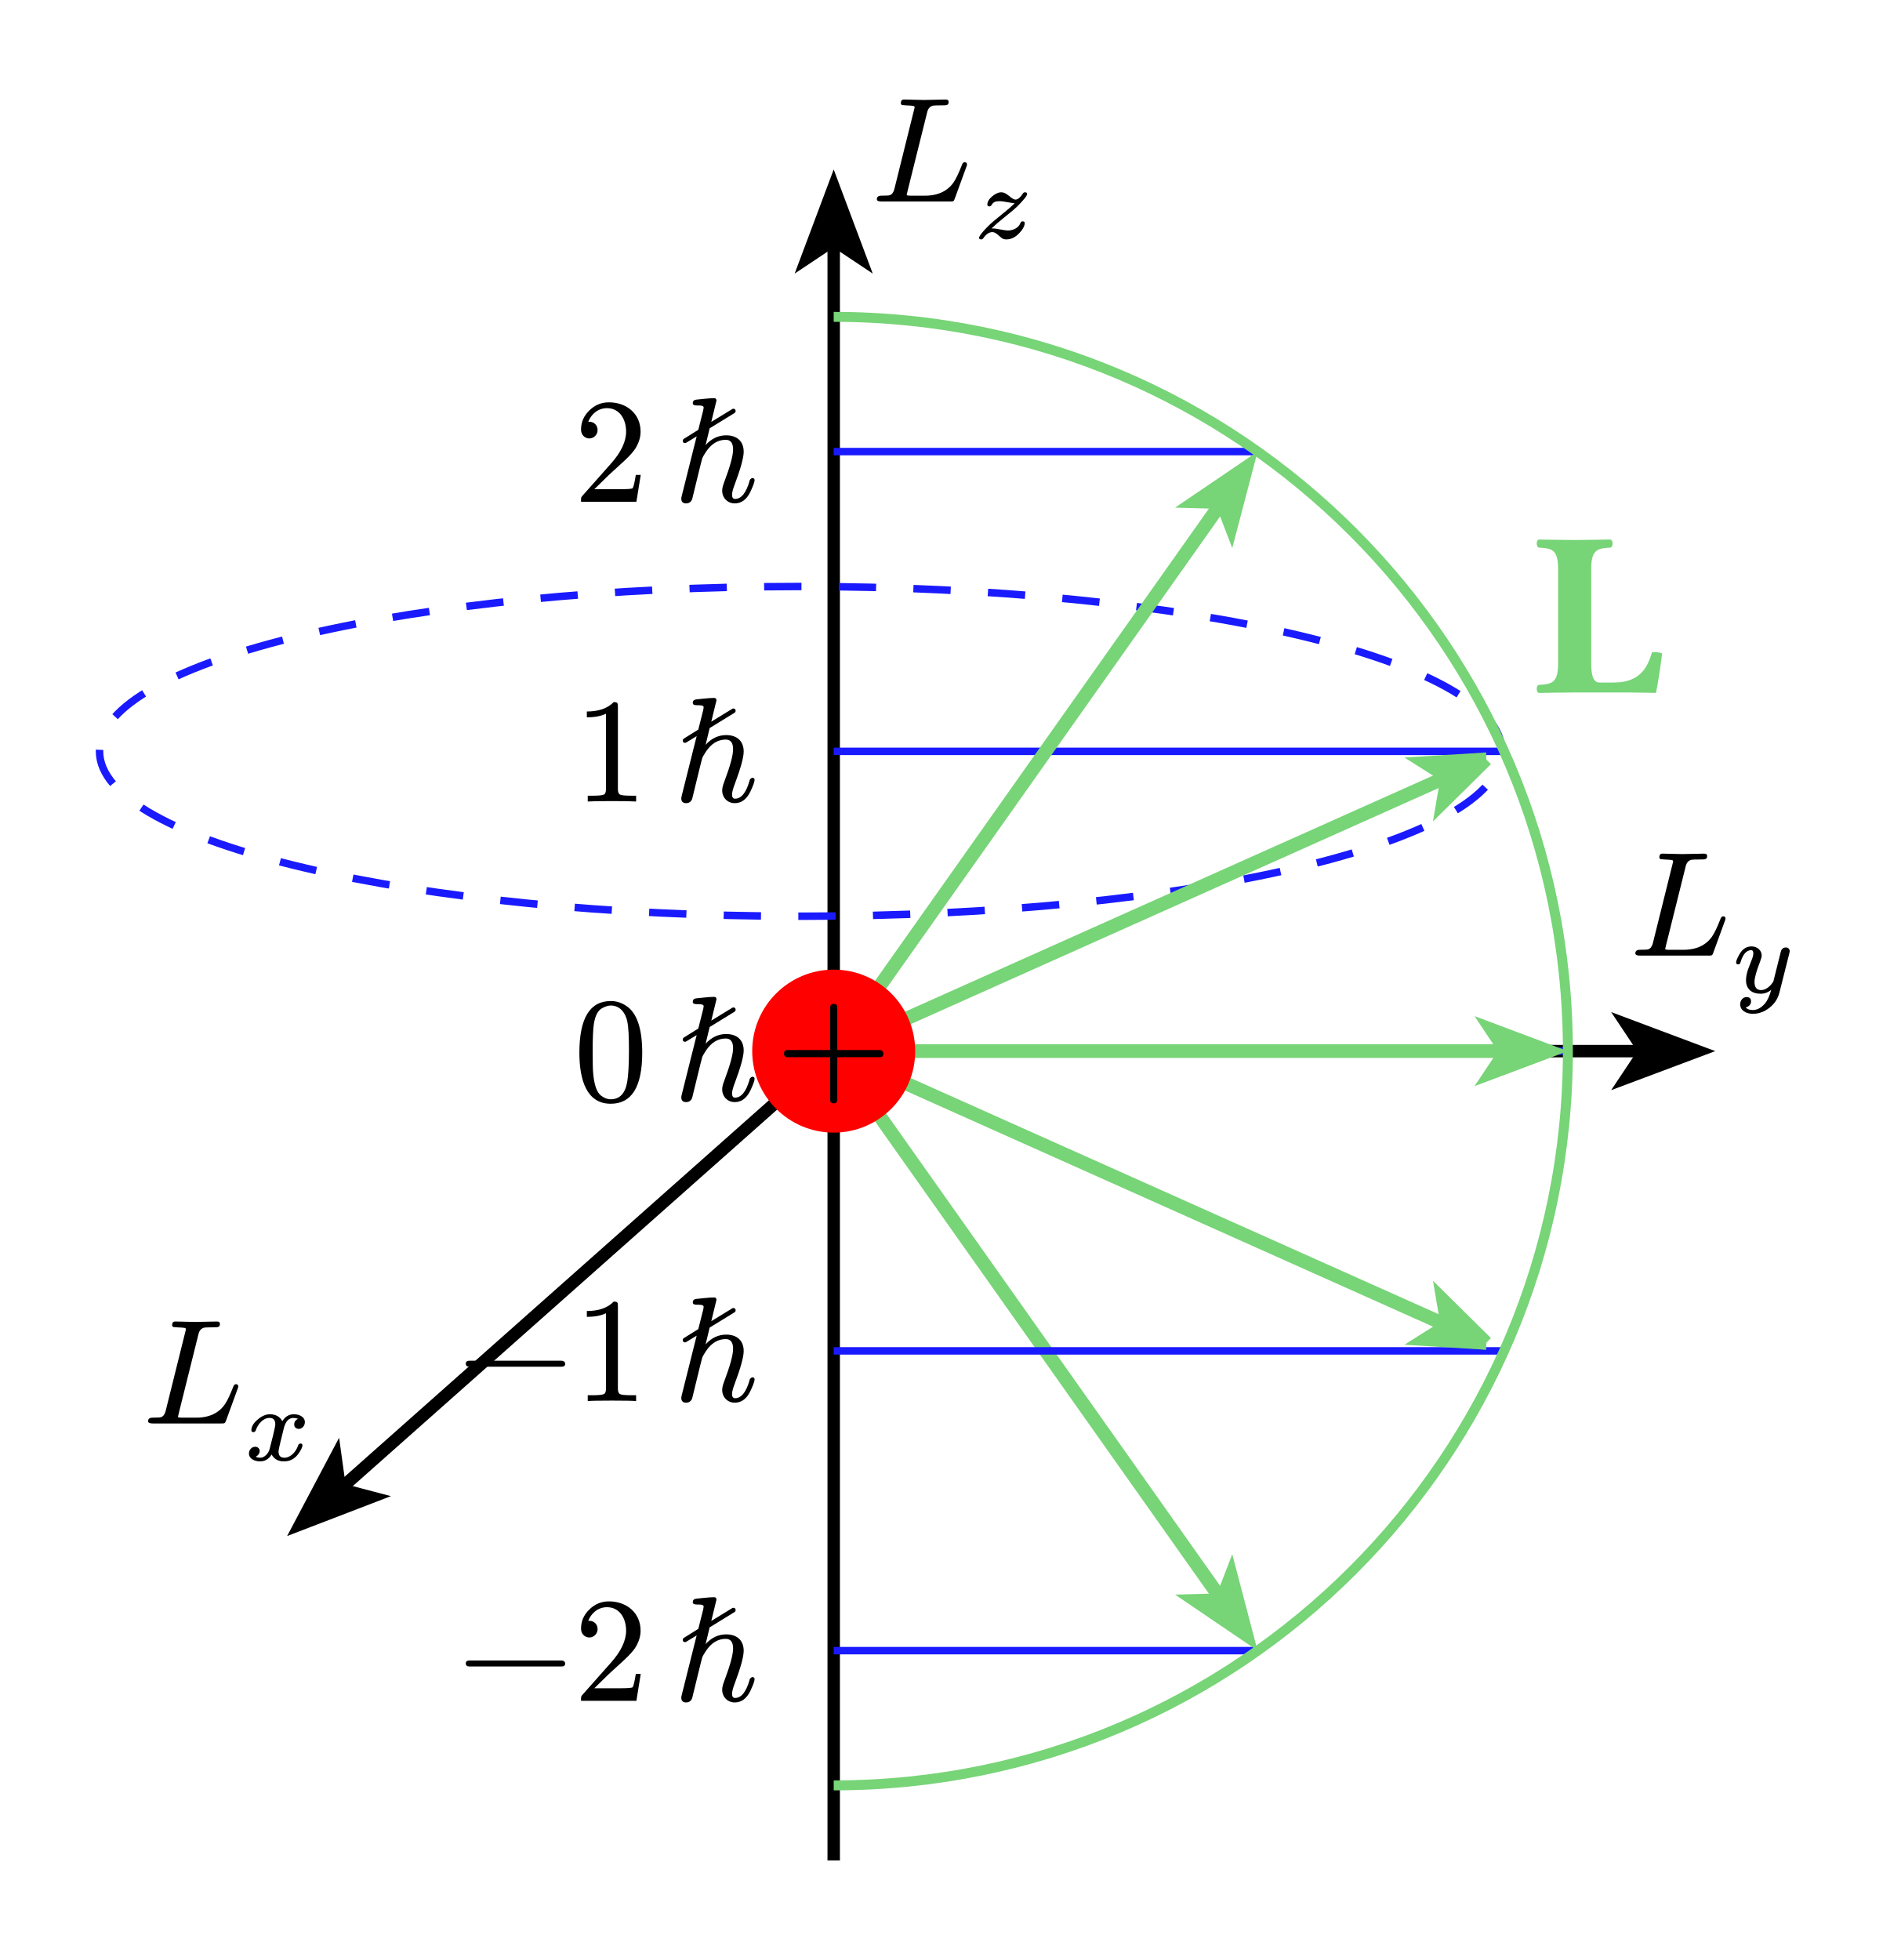
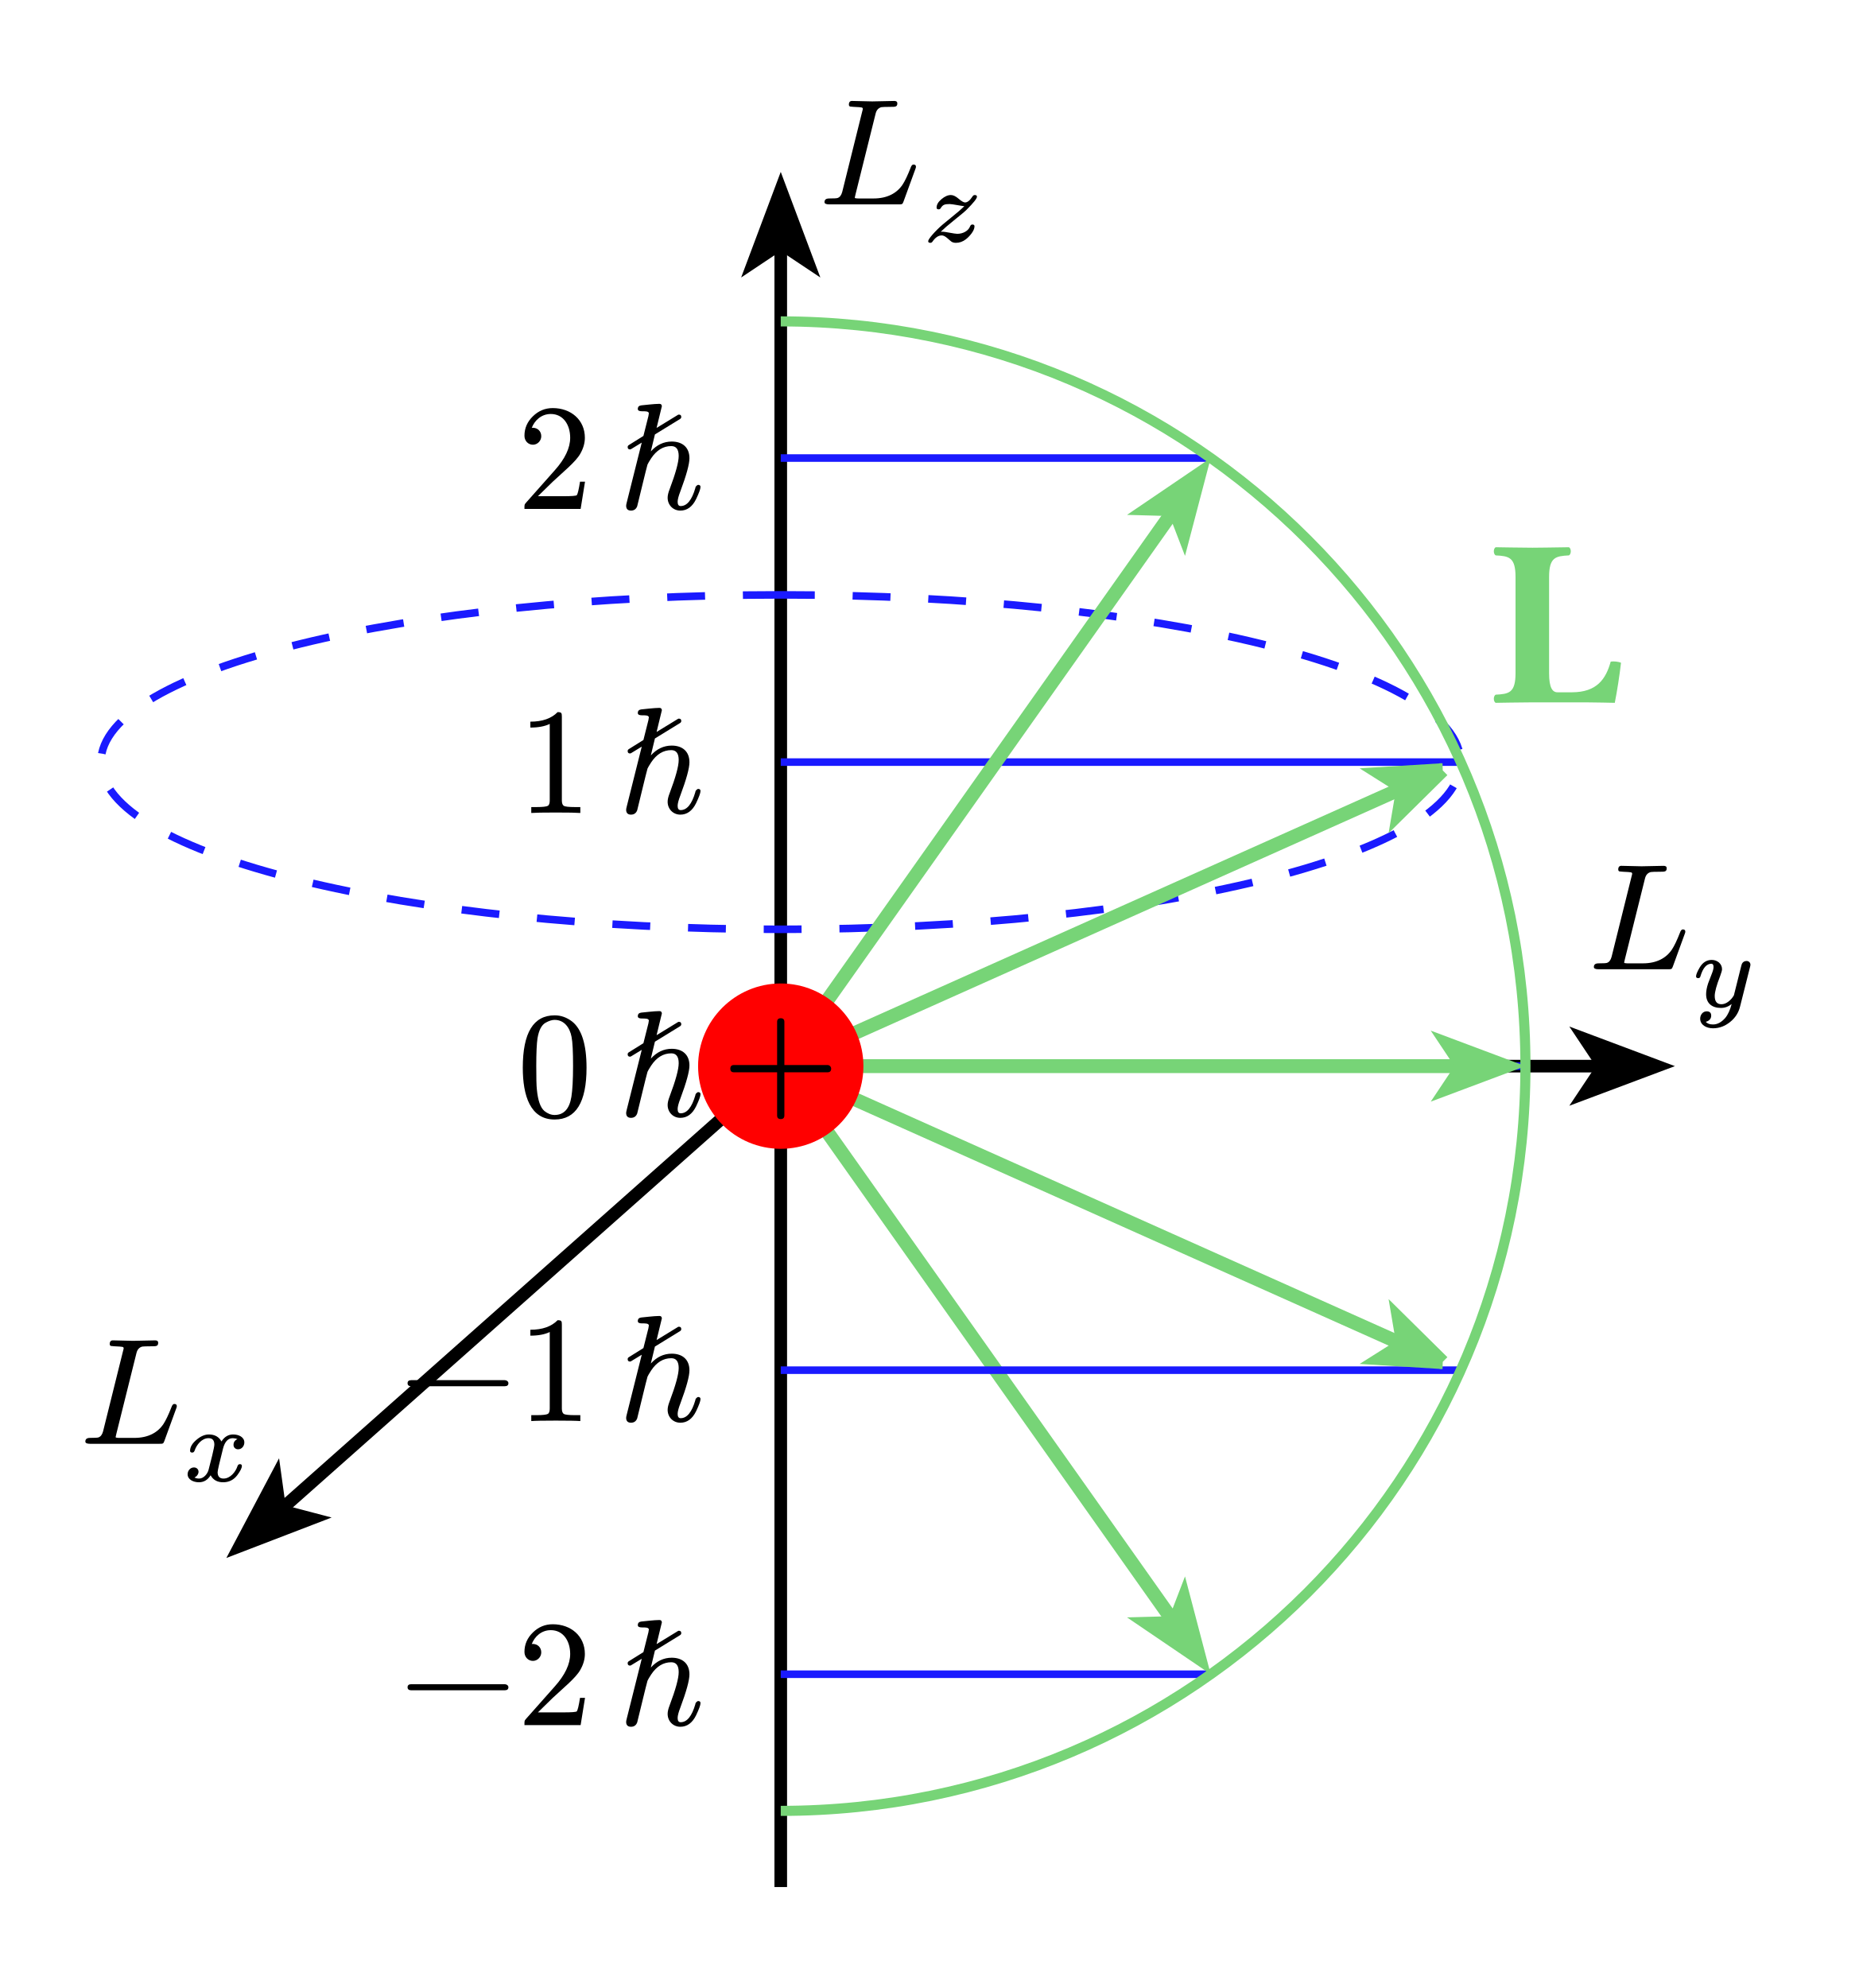
- <svg xmlns="http://www.w3.org/2000/svg" xmlns:xlink="http://www.w3.org/1999/xlink" viewBox="0 0 152.777 157.543" width="152.777pt" height="157.543pt">
+ <svg xmlns="http://www.w3.org/2000/svg" xmlns:xlink="http://www.w3.org/1999/xlink" viewBox="0 0 147.635 157.543" width="147.635pt" height="157.543pt">
  <g transform="translate(8 8)">
-     <path fill="none" stroke="#000000" stroke-width="1" stroke-linecap="butt" stroke-linejoin="miter" stroke-miterlimit="4" transform="translate(59.0192 11.29797)" d="M 0 0m 0 130.245v -130.245" />
-     <path fill="#000000" fill-rule="nonzero" stroke="#000000" stroke-width="1" stroke-linecap="butt" stroke-linejoin="miter" stroke-miterlimit="4" stroke-dashoffset="0" stroke-dasharray="" transform="translate(56.89322 7.046001)" d="M 0 0m 2.126 0l -2.126 5.669l 2.126 -1.417l 2.126 1.417l -2.126 -5.669Z " />
-     <path fill="none" stroke="#000000" stroke-width="1" stroke-linecap="butt" stroke-linejoin="miter" stroke-miterlimit="4" transform="translate(59.0192 76.48814)" d="M 0 0m 0 0h 65.19" />
-     <path fill="#000000" fill-rule="nonzero" stroke="#000000" stroke-width="1" stroke-linecap="butt" stroke-linejoin="miter" stroke-miterlimit="4" stroke-dashoffset="0" stroke-dasharray="" transform="translate(122.7921 74.36216)" d="M 0 0m 5.669 2.126l -5.669 -2.126l 1.417 2.126l -1.417 2.126l 5.669 -2.126Z " />
-     <path fill="none" stroke="#000000" stroke-width="1" stroke-linecap="butt" stroke-linejoin="miter" stroke-miterlimit="4" transform="translate(19.32824 76.48814)" d="M 0 0m 39.691 0l -39.691 35.21" />
-     <path fill="#000000" fill-rule="nonzero" stroke="#000000" stroke-width="1" stroke-linecap="butt" stroke-linejoin="miter" stroke-miterlimit="4" stroke-dashoffset="0" stroke-dasharray="" transform="translate(16.14745 109.1669)" d="M 0 0m 0 5.353l 5.652 -2.172l -2.471 -0.65l -0.351 -2.531l -2.83 5.353Z " />
-     <path fill="none" transform="translate(59.0192)" d="M 0 0m 0 0h 16.456v 11.244h -16.456v -11.244Z " />
-     <g transform="translate(59.0192 -9.4e-8)">
+     <path fill="none" stroke="#000000" stroke-width="1" stroke-linecap="butt" stroke-linejoin="miter" stroke-miterlimit="4" transform="translate(53.87691 11.29797)" d="M 0 0m 0 130.245v -130.245" />
+     <path fill="#000000" fill-rule="nonzero" stroke="#000000" stroke-width="1" stroke-linecap="butt" stroke-linejoin="miter" stroke-miterlimit="4" stroke-dashoffset="0" stroke-dasharray="" transform="translate(51.75093 7.046001)" d="M 0 0m 2.126 0l -2.126 5.669l 2.126 -1.417l 2.126 1.417l -2.126 -5.669Z " />
+     <path fill="none" transform="translate(53.87691)" d="M 0 0m 0 0h 16.456v 11.244h -16.456v -11.244Z " />
+     <g transform="translate(53.87691 -9.4e-8)">
      <g transform="matrix(1 0 0 -1 3 8.196)">
        <use xlink:href="#gBB4589318DB64A89C7E56B192D2C4F53" x="0" y="0" fill="#000000" fill-rule="nonzero" />
      </g>
      <g transform="matrix(1 0 0 -1 11.172 11.16)">
        <use xlink:href="#gA2E47EE3AAF590CBEE3251B87FB41EBF" x="0" y="0" fill="#000000" fill-rule="nonzero" />
      </g>
    </g>
-     <path fill="none" transform="translate(122.9937 60.61454)" d="M 0 0m 0 0h 13.783v 15.874h -13.783v -15.874Z " />
-     <g transform="translate(122.9937 60.61454)">
+     <path fill="none" stroke="#000000" stroke-width="1" stroke-linecap="butt" stroke-linejoin="miter" stroke-miterlimit="4" transform="translate(53.87691 76.48814)" d="M 0 0m 0 0h 65.19" />
+     <path fill="#000000" fill-rule="nonzero" stroke="#000000" stroke-width="1" stroke-linecap="butt" stroke-linejoin="miter" stroke-miterlimit="4" stroke-dashoffset="0" stroke-dasharray="" transform="translate(117.6498 74.36216)" d="M 0 0m 5.669 2.126l -5.669 -2.126l 1.417 2.126l -1.417 2.126l 5.669 -2.126Z " />
+     <path fill="none" transform="translate(117.8515 60.61454)" d="M 0 0m 0 0h 13.783v 15.874h -13.783v -15.874Z " />
+     <g transform="translate(117.8515 60.61454)">
      <g transform="matrix(1 0 0 -1 0 8.196)">
        <use xlink:href="#gBB4589318DB64A89C7E56B192D2C4F53" x="0" y="0" fill="#000000" fill-rule="nonzero" />
      </g>
      <g transform="matrix(1 0 0 -1 8.172 11.16)">
        <use xlink:href="#gD31674699AC4E0A2C4D1932FEA74A98E" x="0" y="0" fill="#000000" fill-rule="nonzero" />
      </g>
    </g>
-     <path fill="none" transform="translate(12.43859 98.22052)" d="M 0 0m 0 0h 5.287v 17.244h -5.287v -17.244Z " />
-     <g transform="translate(12.43859 98.22052)">
+     <path fill="none" stroke="#000000" stroke-width="1" stroke-linecap="butt" stroke-linejoin="miter" stroke-miterlimit="4" transform="translate(14.18595 76.48814)" d="M 0 0m 39.691 0l -39.691 35.21" />
+     <path fill="#000000" fill-rule="nonzero" stroke="#000000" stroke-width="1" stroke-linecap="butt" stroke-linejoin="miter" stroke-miterlimit="4" stroke-dashoffset="0" stroke-dasharray="" transform="translate(11.00516 109.1669)" d="M 0 0m 0 5.353l 5.652 -2.172l -2.471 -0.65l -0.351 -2.531l -2.83 5.353Z " />
+     <path fill="none" transform="translate(7.296306 98.22052)" d="M 0 0m 0 0h 5.287v 17.244h -5.287v -17.244Z " />
+     <g transform="translate(7.296306 98.22052)">
      <g transform="matrix(1 0 0 -1 -9 8.196)">
        <use xlink:href="#gBB4589318DB64A89C7E56B192D2C4F53" x="0" y="0" fill="#000000" fill-rule="nonzero" />
      </g>
      <g transform="matrix(1 0 0 -1 -0.828 11.16)">
        <use xlink:href="#g3DBB3182EB6A1214C825DF8E56BCADD5" x="0" y="0" fill="#000000" fill-rule="nonzero" />
      </g>
    </g>
-     <path fill="none" stroke="#1a1aff" stroke-width="0.6" stroke-linecap="butt" stroke-linejoin="miter" stroke-miterlimit="4" stroke-dashoffset="0" stroke-dasharray="3 3" transform="translate(0 39.14169)" d="M 0 0m 112.727 13.252c 0 -7.319 -25.235 -13.252 -56.363 -13.252c -31.129 0 -56.363 5.933 -56.363 13.252c 0 7.319 25.235 13.252 56.363 13.252c 31.129 0 56.363 -5.933 56.363 -13.252" />
-     <path fill="none" stroke="#1a1aff" stroke-width="0.6" stroke-linecap="butt" stroke-linejoin="miter" stroke-miterlimit="4" transform="translate(59.0192 124.6771)" d="M 0 0h 34.075" />
-     <path fill="none" transform="translate(28.7712 120.5131)" d="M 0 0h 30.248v 8.328h -30.248v -8.328Z " />
-     <g transform="translate(28.7712 120.5131)">
+     <path fill="none" stroke="#1a1aff" stroke-width="0.6" stroke-linecap="butt" stroke-linejoin="miter" stroke-miterlimit="4" stroke-dashoffset="0" stroke-dasharray="3 3" transform="translate(0 39.14169)" d="M 0 0m 53.877 0c -29.728 0 -53.877 5.94 -53.877 13.252c 0 7.312 24.148 13.252 53.877 13.252c 29.728 0 53.877 -5.94 53.877 -13.252c 0 -7.312 -24.148 -13.252 -53.877 -13.252Z " />
+     <path fill="none" stroke="#1a1aff" stroke-width="0.6" stroke-linecap="butt" stroke-linejoin="miter" stroke-miterlimit="4" transform="translate(53.87691 124.6771)" d="M 0 0h 34.075" />
+     <path fill="none" transform="translate(23.62891 120.5131)" d="M 0 0h 30.248v 8.328h -30.248v -8.328Z " />
+     <g transform="translate(23.62891 120.5131)">
      <g transform="matrix(1 0 0 -1 0 8.196)">
        <use xlink:href="#g4781C9F76C60262B08C89516FE5DC3F7" x="0" y="0" fill="#000000" fill-rule="nonzero" />
        <use xlink:href="#g4EE4E91528CCF035870BC5A66E8717C8" x="9.336" y="0" fill="#000000" fill-rule="nonzero" />
      </g>
      <g transform="matrix(1 0 0 -1 17.336 8.196)">
        <use xlink:href="#gCDEC978371DC42F096B98D7CDC8F45E5" x="0" y="0" fill="#000000" fill-rule="nonzero" />
      </g>
    </g>
-     <path fill="none" stroke="#77d477" stroke-width="1.1" stroke-linecap="butt" stroke-linejoin="miter" stroke-miterlimit="4" transform="translate(59.0192 76.48814)" d="M 0 0m 0 0l 31.206 44.133" />
-     <path fill="#77d477" fill-rule="nonzero" stroke="#77d477" stroke-width="1.1" stroke-linecap="butt" stroke-linejoin="miter" stroke-miterlimit="4" stroke-dashoffset="0" stroke-dasharray="" transform="translate(88.18237 118.713)" d="M 0 0m 4.007 4.685l -1.23 -4.685l -0.734 1.908l -2.043 0.056l 4.007 2.721Z " />
-     <path fill="none" stroke="#1a1aff" stroke-width="0.6" stroke-linecap="butt" stroke-linejoin="miter" stroke-miterlimit="4" transform="translate(59.0192 100.5826)" d="M 0 0m 0 0h 53.877" />
-     <path fill="none" transform="translate(28.7712 96.41863)" d="M 0 0m 0 0h 30.248v 8.328h -30.248v -8.328Z " />
-     <g transform="translate(28.7712 96.41863)">
+     <path fill="none" stroke="#77d477" stroke-width="1.1" stroke-linecap="butt" stroke-linejoin="miter" stroke-miterlimit="4" transform="translate(53.87691 76.48814)" d="M 0 0m 0 0l 31.206 44.133" />
+     <path fill="#77d477" fill-rule="nonzero" stroke="#77d477" stroke-width="1.1" stroke-linecap="butt" stroke-linejoin="miter" stroke-miterlimit="4" stroke-dashoffset="0" stroke-dasharray="" transform="translate(83.04008 118.713)" d="M 0 0m 4.007 4.685l -1.23 -4.685l -0.734 1.908l -2.043 0.056l 4.007 2.721Z " />
+     <path fill="none" stroke="#1a1aff" stroke-width="0.6" stroke-linecap="butt" stroke-linejoin="miter" stroke-miterlimit="4" transform="translate(53.87691 100.5826)" d="M 0 0m 0 0h 53.877" />
+     <path fill="none" transform="translate(23.62891 96.41863)" d="M 0 0m 0 0h 30.248v 8.328h -30.248v -8.328Z " />
+     <g transform="translate(23.62891 96.41863)">
      <g transform="matrix(1 0 0 -1 0 8.196)">
        <use xlink:href="#g4781C9F76C60262B08C89516FE5DC3F7" x="0" y="0" fill="#000000" fill-rule="nonzero" />
        <use xlink:href="#gF812CAB308AAF2F7F5B7344338DC1A06" x="9.336" y="0" fill="#000000" fill-rule="nonzero" />
      </g>
      <g transform="matrix(1 0 0 -1 17.336 8.196)">
        <use xlink:href="#gCDEC978371DC42F096B98D7CDC8F45E5" x="0" y="0" fill="#000000" fill-rule="nonzero" />
      </g>
    </g>
-     <path fill="none" stroke="#77d477" stroke-width="1.1" stroke-linecap="butt" stroke-linejoin="miter" stroke-miterlimit="4" transform="translate(59.0192 76.48814)" d="M 0 0m 0 0l 49.342 22.066" />
-     <path fill="#77d477" fill-rule="nonzero" stroke="#77d477" stroke-width="1.1" stroke-linecap="butt" stroke-linejoin="miter" stroke-miterlimit="4" stroke-dashoffset="0" stroke-dasharray="" transform="translate(106.6316 96.53897)" d="M 0 0m 4.835 3.404l -3.446 -3.404l 0.341 2.015l -1.729 1.09l 4.835 0.299Z " />
-     <path fill="none" stroke="#1a1aff" stroke-width="0.6" stroke-linecap="butt" stroke-linejoin="miter" stroke-miterlimit="4" transform="translate(59.0192 76.48814)" d="M 0 0m 0 0h 59.019" />
-     <path fill="none" transform="translate(38.1072 72.25814)" d="M 0 0m 0 0h 20.912v 8.46h -20.912v -8.46Z " />
-     <g transform="translate(38.1072 72.25814)">
+     <path fill="none" stroke="#77d477" stroke-width="1.1" stroke-linecap="butt" stroke-linejoin="miter" stroke-miterlimit="4" transform="translate(53.87691 76.48814)" d="M 0 0m 0 0l 49.342 22.066" />
+     <path fill="#77d477" fill-rule="nonzero" stroke="#77d477" stroke-width="1.1" stroke-linecap="butt" stroke-linejoin="miter" stroke-miterlimit="4" stroke-dashoffset="0" stroke-dasharray="" transform="translate(101.4893 96.53897)" d="M 0 0m 4.835 3.404l -3.446 -3.404l 0.341 2.015l -1.729 1.09l 4.835 0.299Z " />
+     <path fill="none" stroke="#1a1aff" stroke-width="0.6" stroke-linecap="butt" stroke-linejoin="miter" stroke-miterlimit="4" transform="translate(53.87691 76.48814)" d="M 0 0m 0 0h 59.019" />
+     <path fill="none" transform="translate(32.96491 72.25814)" d="M 0 0m 0 0h 20.912v 8.46h -20.912v -8.46Z " />
+     <g transform="translate(32.96491 72.25814)">
      <g transform="matrix(1 0 0 -1 0 8.196)">
        <use xlink:href="#g6715819E67BB1A4EE231F478C4B97430" x="0" y="0" fill="#000000" fill-rule="nonzero" />
      </g>
      <g transform="matrix(1 0 0 -1 8 8.196)">
        <use xlink:href="#gCDEC978371DC42F096B98D7CDC8F45E5" x="0" y="0" fill="#000000" fill-rule="nonzero" />
      </g>
    </g>
-     <path fill="none" stroke="#77d477" stroke-width="1.1" stroke-linecap="butt" stroke-linejoin="miter" stroke-miterlimit="4" transform="translate(59.0192 76.48814)" d="M 0 0m 0 0h 54.051" />
-     <path fill="#77d477" fill-rule="nonzero" stroke="#77d477" stroke-width="1.1" stroke-linecap="butt" stroke-linejoin="miter" stroke-miterlimit="4" stroke-dashoffset="0" stroke-dasharray="" transform="translate(111.9366 74.78735)" d="M 0 0m 4.535 1.701l -4.535 -1.701l 1.134 1.701l -1.134 1.701l 4.535 -1.701Z " />
-     <path fill="none" stroke="#1a1aff" stroke-width="0.6" stroke-linecap="butt" stroke-linejoin="miter" stroke-miterlimit="4" transform="translate(59.0192 52.39365)" d="M 0 0m 0 0h 53.877" />
-     <path fill="none" transform="translate(38.1072 48.22965)" d="M 0 0m 0 0h 20.912v 8.328h -20.912v -8.328Z " />
-     <g transform="translate(38.1072 48.22965)">
+     <path fill="none" stroke="#77d477" stroke-width="1.1" stroke-linecap="butt" stroke-linejoin="miter" stroke-miterlimit="4" transform="translate(53.87691 76.48814)" d="M 0 0m 0 0h 54.051" />
+     <path fill="#77d477" fill-rule="nonzero" stroke="#77d477" stroke-width="1.1" stroke-linecap="butt" stroke-linejoin="miter" stroke-miterlimit="4" stroke-dashoffset="0" stroke-dasharray="" transform="translate(106.7943 74.78735)" d="M 0 0m 4.535 1.701l -4.535 -1.701l 1.134 1.701l -1.134 1.701l 4.535 -1.701Z " />
+     <path fill="none" stroke="#1a1aff" stroke-width="0.6" stroke-linecap="butt" stroke-linejoin="miter" stroke-miterlimit="4" transform="translate(53.87691 52.39365)" d="M 0 0m 0 0h 53.877" />
+     <path fill="none" transform="translate(32.96491 48.22965)" d="M 0 0m 0 0h 20.912v 8.328h -20.912v -8.328Z " />
+     <g transform="translate(32.96491 48.22965)">
      <g transform="matrix(1 0 0 -1 0 8.196)">
        <use xlink:href="#gF812CAB308AAF2F7F5B7344338DC1A06" x="0" y="0" fill="#000000" fill-rule="nonzero" />
      </g>
      <g transform="matrix(1 0 0 -1 8 8.196)">
        <use xlink:href="#gCDEC978371DC42F096B98D7CDC8F45E5" x="0" y="0" fill="#000000" fill-rule="nonzero" />
      </g>
    </g>
-     <path fill="none" stroke="#77d477" stroke-width="1.1" stroke-linecap="butt" stroke-linejoin="miter" stroke-miterlimit="4" transform="translate(59.0192 54.42182)" d="M 0 0m 0 22.066l 49.342 -22.066" />
-     <path fill="#77d477" fill-rule="nonzero" stroke="#77d477" stroke-width="1.1" stroke-linecap="butt" stroke-linejoin="miter" stroke-miterlimit="4" stroke-dashoffset="0" stroke-dasharray="" transform="translate(106.6316 53.03313)" d="M 0 0m 4.835 0l -4.835 0.299l 1.729 1.09l -0.341 2.015l 3.446 -3.404Z " />
-     <path fill="none" stroke="#1a1aff" stroke-width="0.6" stroke-linecap="butt" stroke-linejoin="miter" stroke-miterlimit="4" transform="translate(59.0192 28.29917)" d="M 0 0m 0 0h 34.075" />
-     <path fill="none" transform="translate(38.1072 24.13517)" d="M 0 0m 0 0h 20.912v 8.328h -20.912v -8.328Z " />
-     <g transform="translate(38.1072 24.13517)">
+     <path fill="none" stroke="#77d477" stroke-width="1.1" stroke-linecap="butt" stroke-linejoin="miter" stroke-miterlimit="4" transform="translate(53.87691 54.42182)" d="M 0 0m 0 22.066l 49.342 -22.066" />
+     <path fill="#77d477" fill-rule="nonzero" stroke="#77d477" stroke-width="1.1" stroke-linecap="butt" stroke-linejoin="miter" stroke-miterlimit="4" stroke-dashoffset="0" stroke-dasharray="" transform="translate(101.4893 53.03313)" d="M 0 0m 4.835 0l -4.835 0.299l 1.729 1.09l -0.341 2.015l 3.446 -3.404Z " />
+     <path fill="none" stroke="#1a1aff" stroke-width="0.6" stroke-linecap="butt" stroke-linejoin="miter" stroke-miterlimit="4" transform="translate(53.87691 28.29917)" d="M 0 0m 0 0h 34.075" />
+     <path fill="none" transform="translate(32.96491 24.13517)" d="M 0 0m 0 0h 20.912v 8.328h -20.912v -8.328Z " />
+     <g transform="translate(32.96491 24.13517)">
      <g transform="matrix(1 0 0 -1 0 8.196)">
        <use xlink:href="#g4EE4E91528CCF035870BC5A66E8717C8" x="0" y="0" fill="#000000" fill-rule="nonzero" />
      </g>
      <g transform="matrix(1 0 0 -1 8 8.196)">
        <use xlink:href="#gCDEC978371DC42F096B98D7CDC8F45E5" x="0" y="0" fill="#000000" fill-rule="nonzero" />
      </g>
    </g>
-     <path fill="none" stroke="#77d477" stroke-width="1.1" stroke-linecap="butt" stroke-linejoin="miter" stroke-miterlimit="4" transform="translate(59.0192 32.3555)" d="M 0 0m 0 44.133l 31.206 -44.133" />
-     <path fill="#77d477" fill-rule="nonzero" stroke="#77d477" stroke-width="1.1" stroke-linecap="butt" stroke-linejoin="miter" stroke-miterlimit="4" stroke-dashoffset="0" stroke-dasharray="" transform="translate(88.18237 29.57813)" d="M 0 0m 4.007 0l -4.007 2.721l 2.043 0.056l 0.734 1.908l 1.23 -4.685Z " />
-     <path fill="none" stroke="#77d477" stroke-width="0.8" stroke-linecap="butt" stroke-linejoin="miter" stroke-miterlimit="4" transform="translate(59.0192 17.46894)" d="M 0 0m 0 0c 32.595 0 59.019 26.424 59.019 59.019c 0 32.595 -26.424 59.019 -59.019 59.019" />
-     <path fill="none" transform="translate(115.0874 35.40463)" d="M 0 0m 0 0h 10.963v 12.293h -10.963v -12.293Z " />
-     <g transform="translate(115.0874 35.40463)">
+     <path fill="none" stroke="#77d477" stroke-width="1.1" stroke-linecap="butt" stroke-linejoin="miter" stroke-miterlimit="4" transform="translate(53.87691 32.3555)" d="M 0 0m 0 44.133l 31.206 -44.133" />
+     <path fill="#77d477" fill-rule="nonzero" stroke="#77d477" stroke-width="1.1" stroke-linecap="butt" stroke-linejoin="miter" stroke-miterlimit="4" stroke-dashoffset="0" stroke-dasharray="" transform="translate(83.04008 29.57813)" d="M 0 0m 4.007 0l -4.007 2.721l 2.043 0.056l 0.734 1.908l 1.23 -4.685Z " />
+     <path fill="none" stroke="#77d477" stroke-width="0.8" stroke-linecap="butt" stroke-linejoin="miter" stroke-miterlimit="4" transform="translate(53.87691 17.46894)" d="M 0 0m 0 0c 32.595 0 59.019 26.424 59.019 59.019c 0 32.595 -26.424 59.019 -59.019 59.019" />
+     <path fill="none" transform="translate(109.9452 35.40463)" d="M 0 0m 0 0h 10.963v 12.293h -10.963v -12.293Z " />
+     <g transform="translate(109.9452 35.40463)">
      <g transform="matrix(1 0 0 -1 0 12.255)">
        <use xlink:href="#g54A5D90BE491903ECBFC6D8534B0E9C8" x="0" y="0" fill="#77d477" fill-rule="nonzero" />
      </g>
    </g>
-     <path fill="#ff0000" fill-rule="nonzero" transform="translate(52.46837 69.93731)" d="M 0 0m 6.551 0c -3.615 0 -6.551 2.936 -6.551 6.551c 0 3.615 2.936 6.551 6.551 6.551c 3.615 0 6.551 -2.936 6.551 -6.551c 0 -3.615 -2.936 -6.551 -6.551 -6.551Z " />
-     <g transform="translate(54.3512 71.89214)">
+     <path fill="#ff0000" fill-rule="nonzero" transform="translate(47.32608 69.93731)" d="M 0 0m 6.551 0c -3.615 0 -6.551 2.936 -6.551 6.551c 0 3.615 2.936 6.551 6.551 6.551c 3.615 0 6.551 -2.936 6.551 -6.551c 0 -3.615 -2.936 -6.551 -6.551 -6.551Z " />
+     <g transform="translate(49.20891 71.89214)">
      <g transform="matrix(1 0 0 -1 0 7.796)">
        <use xlink:href="#g8EFDF6B72832BF17F866B96AC85AB47D" x="0" y="0" fill="#000000" fill-rule="nonzero" />
      </g>
    </g>
  </g>
  <defs>
    <symbol id="gBB4589318DB64A89C7E56B192D2C4F53" overflow="visible">
      <path d="M 0 0m 6.24 8.004c 0 0.132 -0.084 0.192 -0.24 0.192l -1.752 -0.036l -1.572 0.036c -0.18 0.012 -0.276 -0.084 -0.276 -0.288c 0 -0.084 0.036 -0.144 0.108 -0.156c 0.108 -0.012 0.204 -0.024 0.264 -0.024c 0.372 -0.012 0.576 -0.036 0.636 -0.048c 0.06 -0.012 0.096 -0.048 0.096 -0.108c 0 -0.024 -0.012 -0.096 -0.048 -0.216l -1.584 -6.372c -0.072 -0.264 -0.192 -0.42 -0.372 -0.48c -0.072 -0.024 -0.288 -0.036 -0.66 -0.036c -0.252 0 -0.372 -0.096 -0.372 -0.288c 0 -0.12 0.12 -0.18 0.372 -0.18h 5.484c 0.3 0 0.324 0 0.408 0.228l 0.936 2.568c 0.036 0.084 0.048 0.144 0.048 0.18c 0 0.12 -0.06 0.18 -0.192 0.18c -0.12 0 -0.18 -0.108 -0.24 -0.276c -0.228 -0.588 -0.444 -1.032 -0.624 -1.308c -0.444 -0.672 -1.2 -1.104 -2.304 -1.104h -1.116c -0.132 0 -0.216 0 -0.252 0.012c -0.084 0 -0.12 0.024 -0.12 0.06c 0 0.024 0.024 0.108 0.06 0.264l 1.596 6.408c 0.072 0.276 0.228 0.432 0.456 0.492c 0.072 0.012 0.324 0.024 0.756 0.024c 0.336 0 0.504 0 0.504 0.276Z " />
    </symbol>
    <symbol id="gA2E47EE3AAF590CBEE3251B87FB41EBF" overflow="visible">
      <path d="M 0 0m 3.377 2.822c -0.227 -0.227 -0.571 -0.529 -1.058 -0.916c -0.487 -0.386 -0.84 -0.689 -1.058 -0.907c -0.185 -0.185 -0.319 -0.328 -0.412 -0.437c -0.227 -0.26 -0.336 -0.437 -0.336 -0.512c 0 -0.092 0.059 -0.134 0.176 -0.134c 0.067 0 0.126 0.034 0.168 0.101c 0.227 0.328 0.47 0.487 0.731 0.487c 0.126 0 0.26 -0.067 0.412 -0.193c 0.21 -0.185 0.336 -0.286 0.37 -0.311c 0.101 -0.059 0.218 -0.084 0.344 -0.084c 0.277 0 0.538 0.092 0.781 0.277c 0.26 0.202 0.689 0.655 0.689 1.033c 0 0.092 -0.059 0.143 -0.168 0.143c -0.084 0 -0.143 -0.05 -0.185 -0.151c -0.126 -0.344 -0.546 -0.588 -1.016 -0.588c -0.227 0 -0.958 0.176 -1.193 0.168h -0.109c 0.26 0.252 0.588 0.538 1 0.865c 0.554 0.445 0.899 0.731 1.042 0.874c 0.546 0.546 0.823 0.89 0.823 1.033c 0 0.092 -0.059 0.134 -0.176 0.134c -0.067 0 -0.126 -0.034 -0.168 -0.101c -0.21 -0.328 -0.412 -0.487 -0.596 -0.487c -0.118 0 -0.286 0.101 -0.512 0.294c -0.227 0.193 -0.428 0.294 -0.613 0.294c -0.244 0 -0.487 -0.109 -0.748 -0.328c -0.26 -0.218 -0.386 -0.437 -0.386 -0.672c 0 -0.092 0.059 -0.134 0.168 -0.134c 0.067 0 0.126 0.034 0.168 0.109c 0.151 0.244 0.286 0.311 0.697 0.311c 0.227 0 0.949 -0.16 1.168 -0.168Z " />
    </symbol>
    <symbol id="gD31674699AC4E0A2C4D1932FEA74A98E" overflow="visible">
      <path d="M 0 0m 4.402 3.62c -0.168 0 -0.294 -0.076 -0.37 -0.218c -0.017 -0.025 -0.059 -0.185 -0.134 -0.487l -0.504 -2.016c -0.059 -0.092 -0.109 -0.176 -0.168 -0.244c -0.269 -0.311 -0.546 -0.462 -0.823 -0.462c -0.353 0 -0.529 0.218 -0.529 0.655c 0 0.311 0.143 0.848 0.437 1.596c 0.092 0.252 0.143 0.428 0.143 0.521c 0 0.437 -0.378 0.739 -0.815 0.739c -0.403 0 -0.722 -0.202 -0.958 -0.605c -0.193 -0.328 -0.286 -0.563 -0.286 -0.697c 0 -0.092 0.059 -0.143 0.176 -0.143c 0.092 0 0.151 0.05 0.176 0.16c 0.193 0.655 0.487 0.983 0.865 0.983c 0.109 0 0.168 -0.084 0.168 -0.252c 0 -0.126 -0.034 -0.277 -0.109 -0.47c -0.176 -0.445 -0.277 -0.722 -0.319 -0.832c -0.109 -0.328 -0.16 -0.622 -0.16 -0.865c 0 -0.714 0.462 -1.084 1.176 -1.084c 0.311 0 0.588 0.101 0.848 0.311c -0.126 -0.479 -0.294 -0.848 -0.512 -1.109c -0.302 -0.344 -0.622 -0.512 -0.966 -0.512c -0.26 0 -0.454 0.067 -0.571 0.21c 0.235 0.059 0.428 0.218 0.428 0.487c 0 0.227 -0.118 0.344 -0.361 0.344c -0.302 0 -0.512 -0.277 -0.512 -0.58c 0 -0.496 0.487 -0.764 1.016 -0.764c 0.496 0 0.941 0.168 1.352 0.496c 0.412 0.328 0.672 0.739 0.79 1.218l 0.79 3.133c 0.025 0.092 0.034 0.151 0.034 0.193c 0 0.168 -0.134 0.294 -0.302 0.294Z " />
    </symbol>
    <symbol id="g3DBB3182EB6A1214C825DF8E56BCADD5" overflow="visible">
      <path d="M 0 0m 4.897 3.066c 0 0.428 -0.437 0.638 -0.89 0.638c -0.378 0 -0.689 -0.185 -0.924 -0.554c -0.202 0.37 -0.538 0.554 -1 0.554c -0.311 0 -0.638 -0.134 -0.966 -0.412c -0.344 -0.286 -0.521 -0.58 -0.521 -0.882c 0 -0.092 0.059 -0.143 0.168 -0.143c 0.092 0 0.151 0.05 0.193 0.16c 0.151 0.454 0.563 0.983 1.1 0.983c 0.311 0 0.462 -0.168 0.462 -0.512c 0 -0.109 -0.059 -0.395 -0.168 -0.857l -0.286 -1.126c -0.076 -0.319 -0.386 -0.706 -0.748 -0.706c -0.143 0 -0.269 0.025 -0.37 0.084c 0.168 0.076 0.319 0.26 0.319 0.454c 0 0.202 -0.16 0.344 -0.361 0.344c -0.286 0 -0.504 -0.252 -0.504 -0.538c 0 -0.42 0.445 -0.638 0.899 -0.638c 0.386 0 0.697 0.185 0.924 0.554c 0.202 -0.37 0.529 -0.554 0.991 -0.554c 0.462 0 0.832 0.185 1.117 0.554c 0.244 0.328 0.37 0.58 0.37 0.739c 0 0.092 -0.05 0.143 -0.16 0.143c -0.092 0 -0.16 -0.059 -0.193 -0.168c -0.143 -0.445 -0.571 -0.974 -1.1 -0.974c -0.311 0 -0.47 0.168 -0.47 0.504c 0 0.126 0.143 0.756 0.428 1.873c 0.143 0.546 0.395 0.823 0.773 0.823l 0.076 -0.008c 0.101 0 0.202 -0.025 0.294 -0.067c -0.21 -0.092 -0.311 -0.244 -0.311 -0.462c 0 -0.202 0.16 -0.344 0.361 -0.344c 0.286 0 0.496 0.252 0.496 0.538Z " />
    </symbol>
    <symbol id="g4781C9F76C60262B08C89516FE5DC3F7" overflow="visible">
      <path d="M 0 0m 8.376 3.24h -7.416c -0.192 0 -0.288 -0.084 -0.288 -0.24c 0 -0.156 0.096 -0.24 0.288 -0.24h 7.416c 0.192 0 0.288 0.084 0.288 0.24c 0 0.144 -0.144 0.24 -0.288 0.24Z " />
    </symbol>
    <symbol id="g4EE4E91528CCF035870BC5A66E8717C8" overflow="visible">
      <path d="M 0 0m 2.844 7.992c -0.612 0 -1.128 -0.216 -1.572 -0.648c -0.444 -0.432 -0.672 -0.936 -0.672 -1.548c 0 -0.408 0.3 -0.708 0.672 -0.708c 0.36 0 0.66 0.312 0.66 0.672c 0 0.396 -0.288 0.672 -0.672 0.672c -0.036 0 -0.06 0 -0.084 -0.012c 0.228 0.588 0.756 1.104 1.512 1.104c 0.984 0 1.536 -0.852 1.536 -1.884c 0 -0.804 -0.408 -1.668 -1.224 -2.58l -2.256 -2.544c -0.156 -0.18 -0.144 -0.168 -0.144 -0.516h 4.452l 0.348 2.16h -0.396c -0.096 -0.612 -0.18 -0.96 -0.252 -1.068c -0.06 -0.06 -0.42 -0.084 -1.08 -0.084h -2.004l 1.164 1.14c 0.816 0.768 1.848 1.596 2.196 2.232c 0.24 0.42 0.36 0.84 0.36 1.26c 0 1.416 -1.104 2.352 -2.544 2.352Z " />
    </symbol>
    <symbol id="gCDEC978371DC42F096B98D7CDC8F45E5" overflow="visible">
      <path d="M 0 0m 6.144 1.656c -0.276 -0.948 -0.66 -1.428 -1.164 -1.428c -0.156 0 -0.24 0.108 -0.24 0.336c 0 0.18 0.072 0.456 0.216 0.828c 0.48 1.284 0.72 2.16 0.72 2.628c 0 0.852 -0.552 1.32 -1.404 1.32c -0.636 0 -1.188 -0.264 -1.656 -0.78l 0.324 1.344l 1.992 1.224c 0.06 0.036 0.096 0.096 0.096 0.156c 0 0.132 -0.06 0.192 -0.192 0.192c -0.036 0 -0.072 -0.012 -0.096 -0.036l -1.668 -1.02l 0.42 1.728c -0.024 0.108 -0.048 0.18 -0.204 0.18c -0.396 0 -1.272 -0.108 -1.428 -0.12c -0.18 -0.024 -0.276 -0.108 -0.276 -0.288c 0 -0.12 0.108 -0.18 0.324 -0.18c 0.252 0 0.528 0.012 0.552 -0.156l -0.036 -0.228l -0.396 -1.572l -1.152 -0.72c -0.06 -0.036 -0.096 -0.084 -0.096 -0.156c 0 -0.132 0.06 -0.192 0.192 -0.192c 0.024 0 0.06 0.012 0.096 0.036l 0.828 0.504l -1.188 -4.74c -0.036 -0.132 -0.048 -0.216 -0.048 -0.264c 0 -0.252 0.132 -0.384 0.384 -0.384c 0.24 0 0.408 0.12 0.492 0.348l 0.48 1.968c 0.144 0.588 0.252 1.032 0.336 1.332c 0.036 0.084 0.132 0.252 0.288 0.492c 0.432 0.648 0.96 0.972 1.596 0.972c 0.396 0 0.588 -0.264 0.588 -0.78c 0 -0.492 -0.24 -1.368 -0.72 -2.64c -0.108 -0.276 -0.156 -0.492 -0.156 -0.672c 0 -0.576 0.432 -1.02 1.008 -1.02c 0.528 0 0.948 0.3 1.248 0.912c 0.228 0.48 0.348 0.804 0.348 0.96c 0 0.108 -0.06 0.168 -0.192 0.168c -0.036 0 -0.216 -0.108 -0.216 -0.252Z " />
    </symbol>
    <symbol id="gF812CAB308AAF2F7F5B7344338DC1A06" overflow="visible">
      <path d="M 0 0m 3.228 7.992c -0.492 -0.504 -1.212 -0.756 -2.16 -0.756v -0.468c 0.624 0 1.14 0.096 1.536 0.288v -6.072c 0 -0.216 -0.048 -0.36 -0.156 -0.42c -0.108 -0.06 -0.408 -0.096 -0.888 -0.096h -0.42v -0.468c 0.3 0.024 0.948 0.036 1.944 0.036c 0.996 0 1.644 -0.012 1.944 -0.036v 0.468h -0.42c -0.492 0 -0.792 0.036 -0.888 0.096c -0.096 0.06 -0.156 0.204 -0.156 0.42v 6.648c 0 0.288 -0.024 0.36 -0.336 0.36Z " />
    </symbol>
    <symbol id="g6715819E67BB1A4EE231F478C4B97430" overflow="visible">
      <path d="M 0 0m 2.988 -0.264c 1.692 0 2.532 1.368 2.532 4.104c 0 1.836 -0.384 3.06 -1.14 3.66c -0.42 0.324 -0.888 0.492 -1.38 0.492c -1.692 0 -2.532 -1.38 -2.532 -4.152c 0 -2.208 0.588 -4.104 2.52 -4.104Z m 1.344 6.552c 0.084 -0.42 0.12 -1.188 0.12 -2.304c 0 -1.104 -0.048 -1.92 -0.132 -2.448c -0.156 -0.96 -0.6 -1.44 -1.332 -1.44c -0.276 0 -0.552 0.108 -0.804 0.312c -0.324 0.276 -0.516 0.84 -0.6 1.704c -0.036 0.3 -0.048 0.924 -0.048 1.872c 0 1.044 0.036 1.776 0.096 2.172c 0.108 0.66 0.324 1.08 0.66 1.26c 0.264 0.144 0.492 0.216 0.696 0.216c 0.78 0 1.212 -0.636 1.344 -1.344Z " />
    </symbol>
    <symbol id="g54A5D90BE491903ECBFC6D8534B0E9C8" overflow="visible">
      <path d="M 0 0m 6.631 0.798h -1.14c -0.399 0 -0.665 0.361 -0.665 1.501v 7.638c 0 1.577 0.532 1.653 1.577 1.71c 0.19 0.114 0.19 0.532 0 0.646c -1.558 -0.019 -2.128 -0.038 -2.888 -0.038c -0.76 0 -2.926 0.038 -2.926 0.038c -0.19 -0.114 -0.19 -0.532 0 -0.646c 1.045 -0.057 1.577 -0.133 1.577 -1.71v -7.619c 0 -1.577 -0.532 -1.653 -1.577 -1.71c -0.19 -0.114 -0.19 -0.532 0 -0.646c 0 0 2.185 0.038 2.926 0.038h 4.237c 0.551 0 2.28 -0.038 2.28 -0.038c 0.19 0.95 0.38 2.185 0.494 3.173c -0.19 0.095 -0.589 0.133 -0.817 0.095c -0.38 -1.368 -1.083 -2.432 -3.078 -2.432Z " />
    </symbol>
    <symbol id="g8EFDF6B72832BF17F866B96AC85AB47D" overflow="visible">
      <path d="M 0 0m 8.376 3.288h -3.42v 3.42c 0 0.192 -0.096 0.288 -0.288 0.288c -0.192 0 -0.288 -0.096 -0.288 -0.288v -3.42h -3.42c -0.192 0 -0.288 -0.096 -0.288 -0.288c 0 -0.192 0.096 -0.288 0.288 -0.288h 3.42v -3.42c 0 -0.192 0.096 -0.288 0.288 -0.288c 0.192 0 0.288 0.096 0.288 0.288v 3.42h 3.42c 0.192 0 0.288 0.096 0.288 0.288c 0 0.156 -0.132 0.288 -0.288 0.288Z " />
    </symbol>
  </defs>
</svg>
